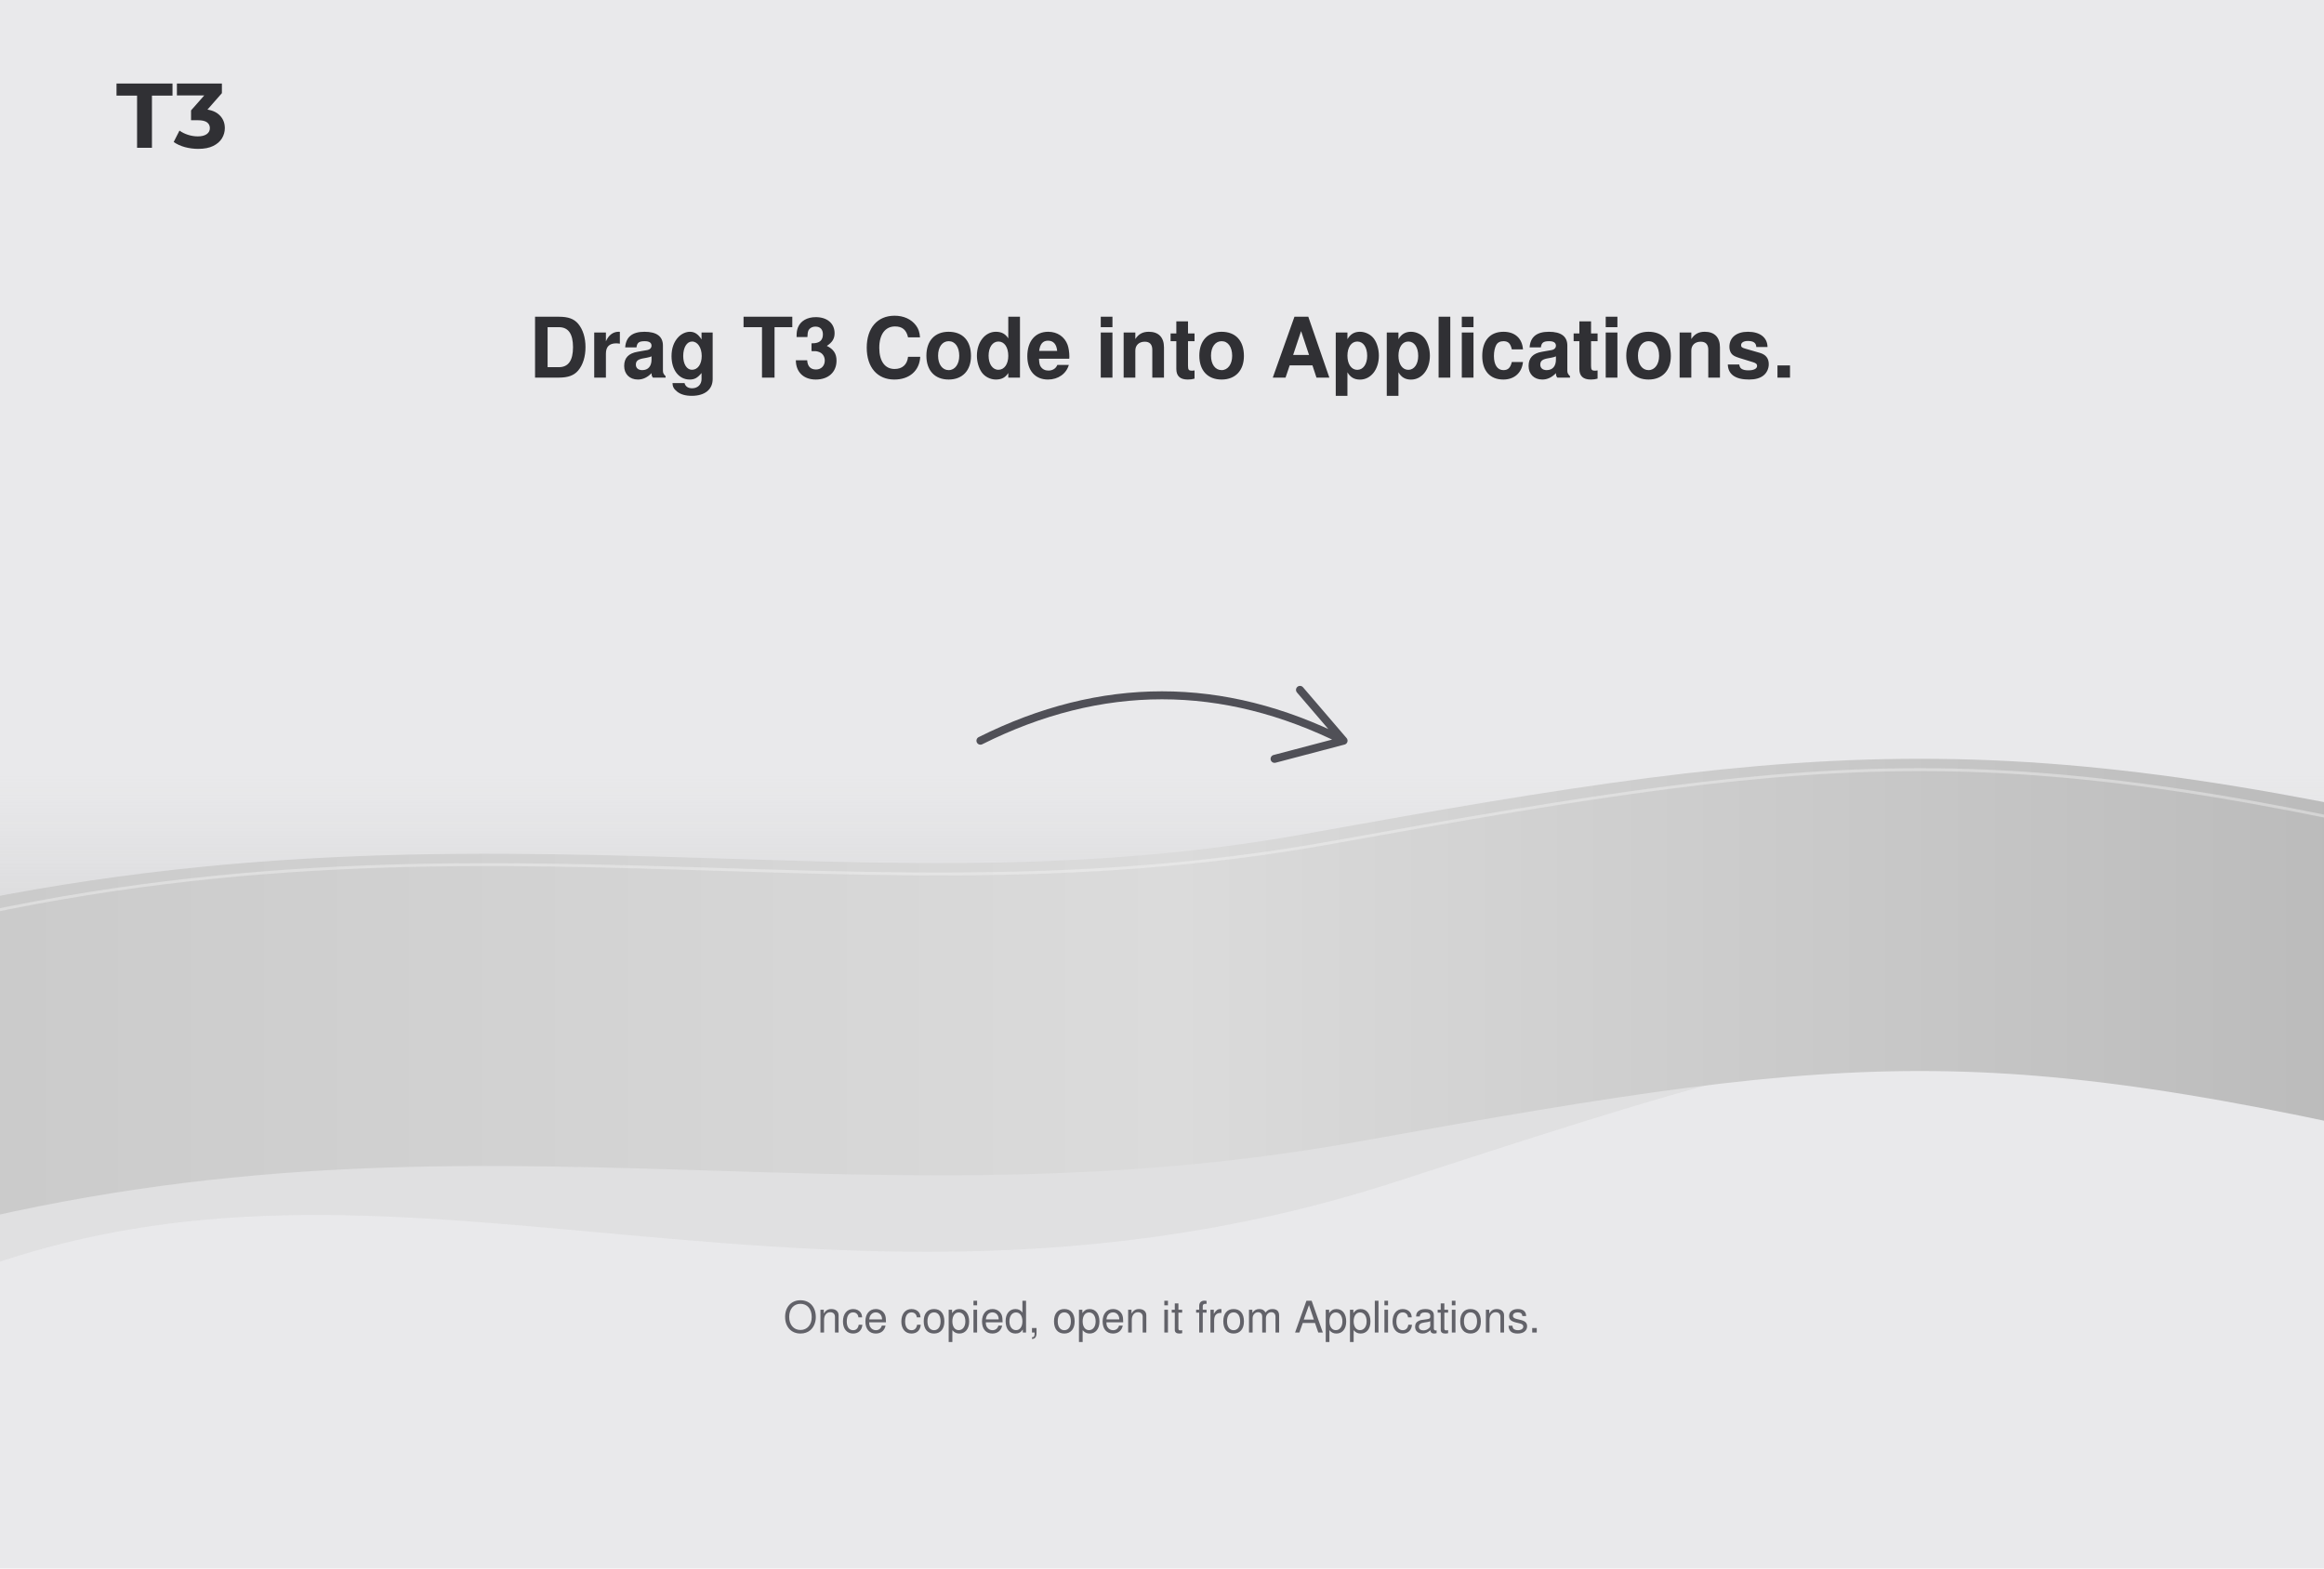
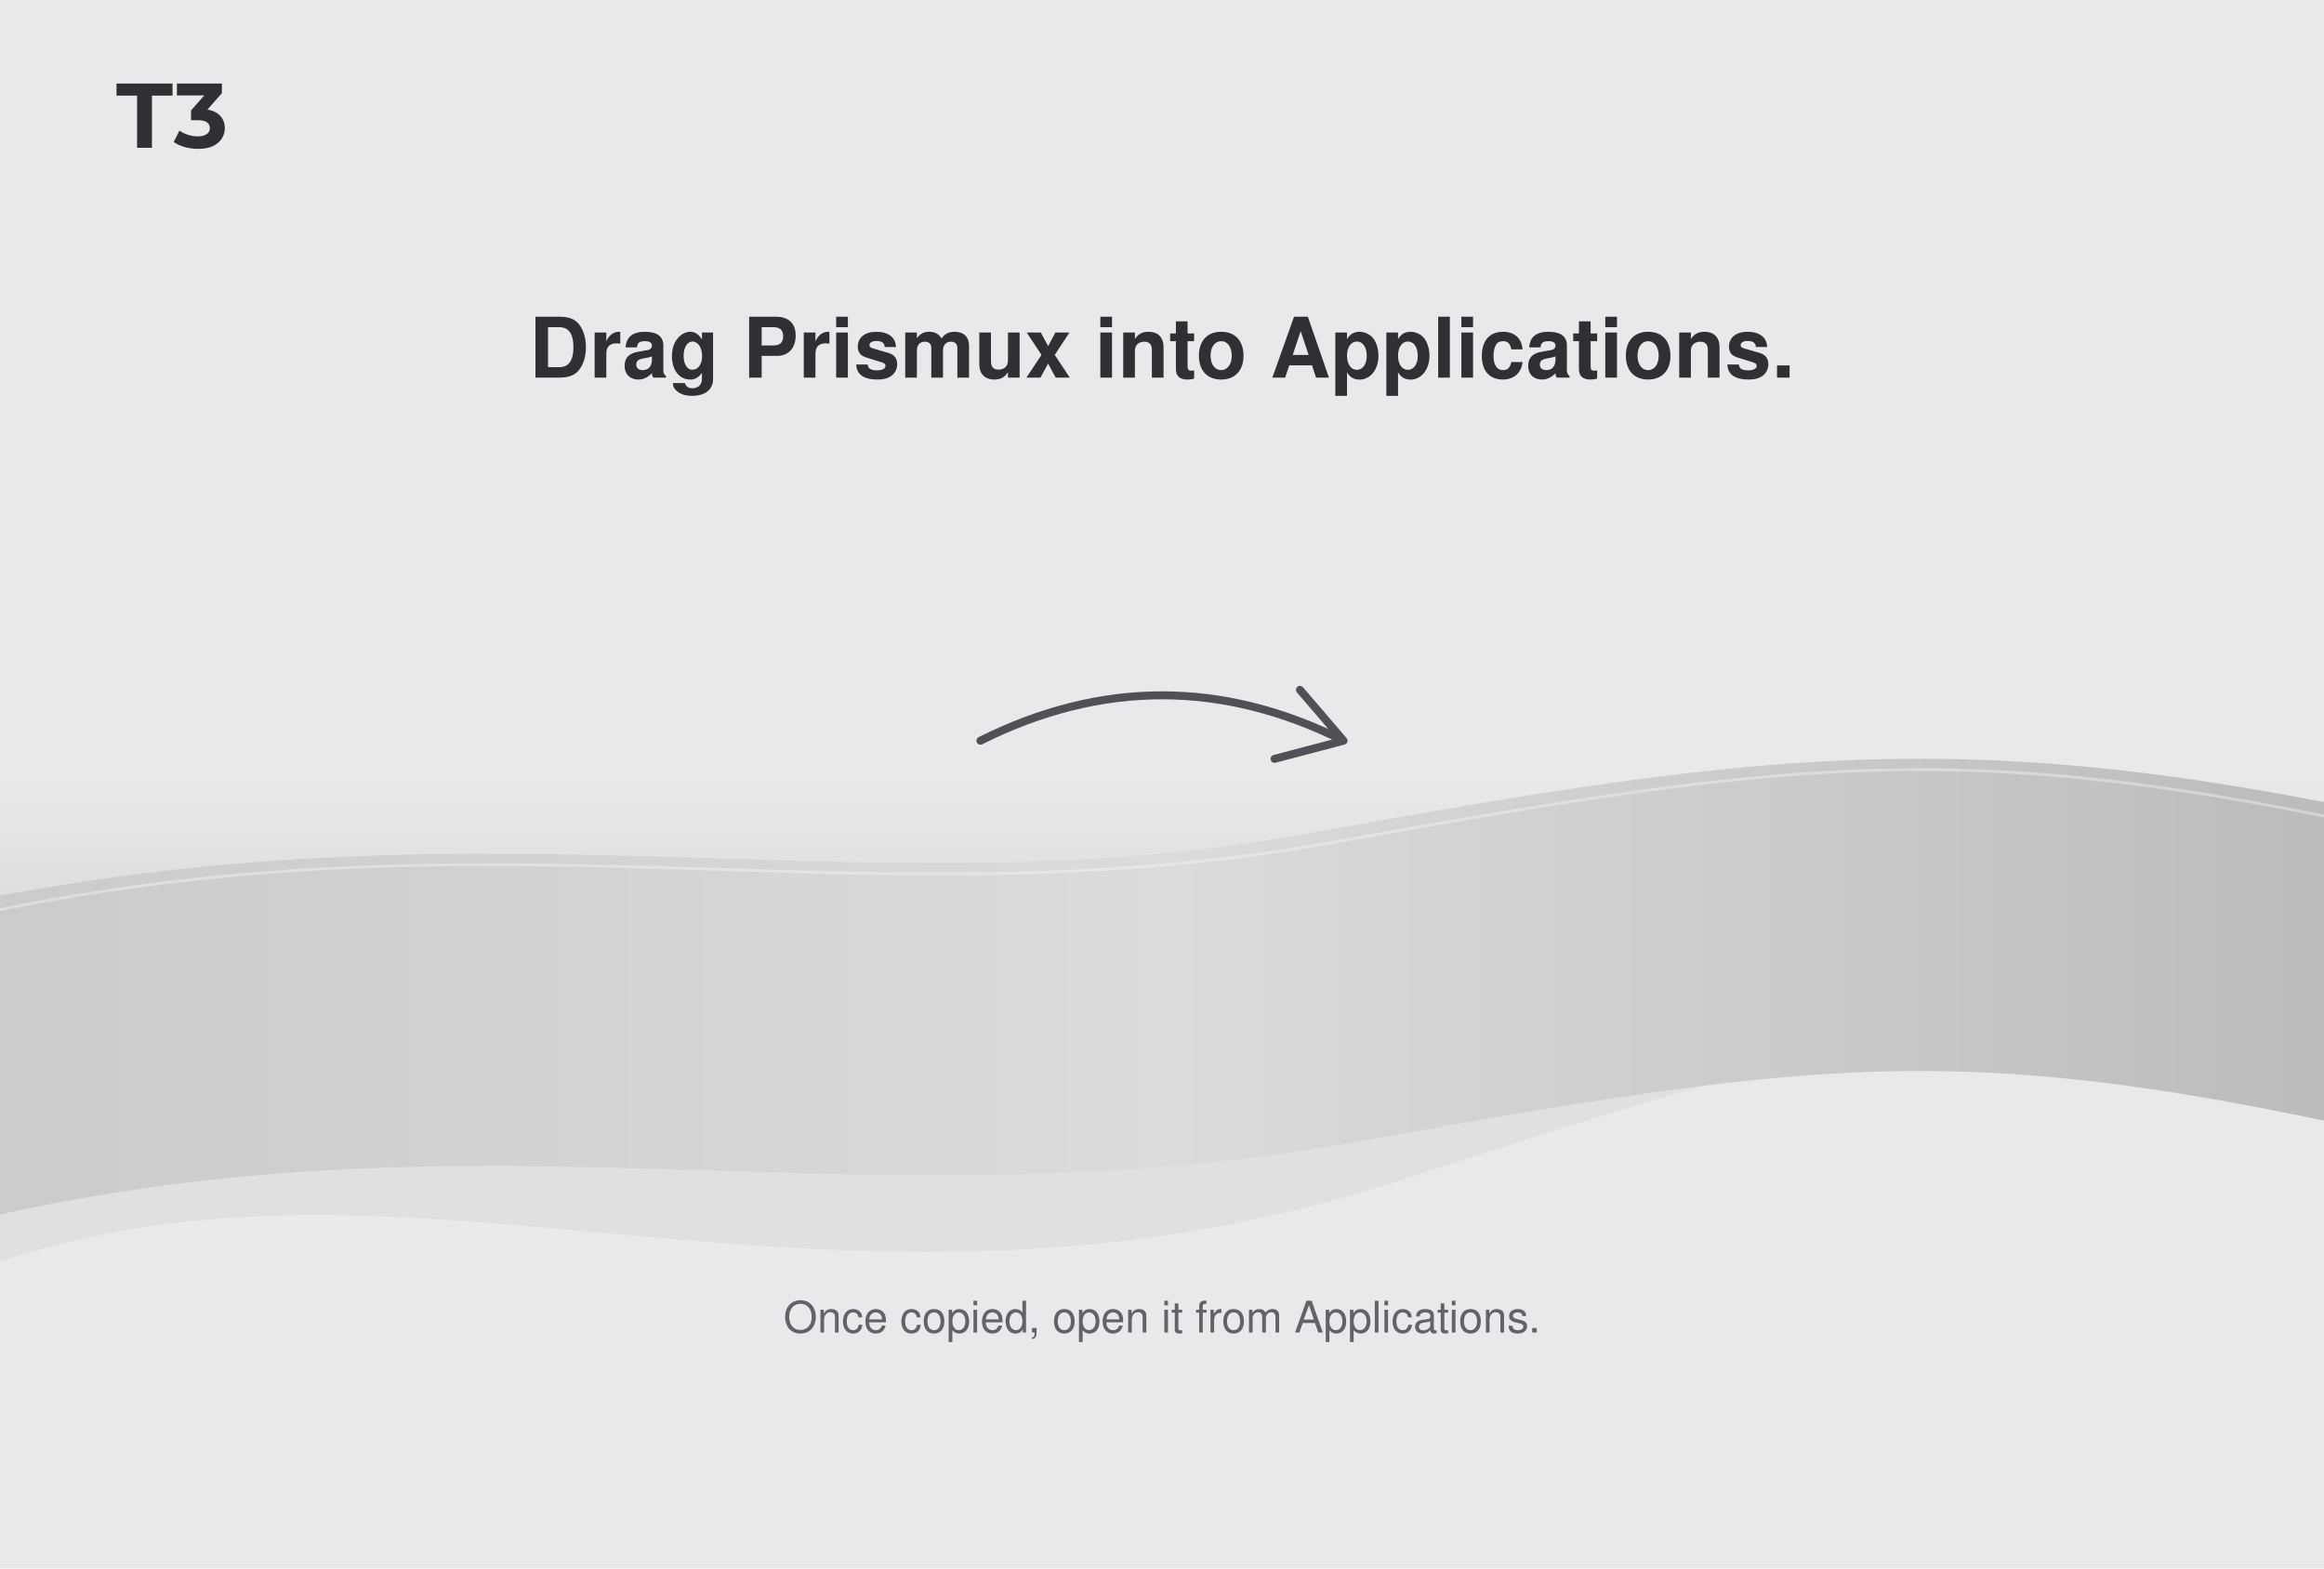
<svg xmlns="http://www.w3.org/2000/svg" width="1280" height="864" viewBox="0 0 640 432">
  <defs>
    <linearGradient id="veil" x1="0" y1="0" x2="0" y2="1">
      <stop stop-color="#B7B7B7" stop-opacity="0" />
      <stop offset=".55" stop-color="#A5A5A5" stop-opacity=".24" />
      <stop offset="1" stop-color="#D1D1D1" stop-opacity=".4" />
    </linearGradient>
    <linearGradient id="silk" x1="0" y1="0" x2="1" y2="0">
      <stop stop-color="#C8C8C8" />
      <stop offset=".5" stop-color="#DBDBDB" />
      <stop offset="1" stop-color="#B5B5B5" />
    </linearGradient>
  </defs>
  <rect width="640" height="432" fill="#E9E9EB" />
  <path d="M-60 293C95 220 214 304 362 256S559 191 707 257" stroke="url(#veil)" stroke-width="146" fill="none" opacity="1" stroke-linecap="round" stroke-linejoin="round" />
  <path d="M-60 306C113 252 223 298 367 272S553 242 707 280" stroke="url(#silk)" stroke-width="86" fill="none" opacity="1" stroke-linecap="round" stroke-linejoin="round" />
  <path d="M-60 266C113 212 223 258 367 232S553 202 707 240" stroke="#F5F5F5" stroke-width="0.8" fill="none" opacity="0.42" stroke-linecap="round" stroke-linejoin="round" />
  <svg x="32" y="23" width="30" height="18" viewBox="15.531 37 94.394 56.96" fill="#303034">
    <path d="M33.451 93V47.56H15.531V37H64.331V47.56H46.411V93H33.451ZM86.725 93.96C82.832 93.96 78.965 93.453 75.125 92.44C71.285 91.373 68.032 89.88 65.365 87.96L70.405 78.04C72.539 79.587 75.019 80.813 77.845 81.72C80.672 82.627 83.525 83.08 86.405 83.08C89.659 83.08 92.219 82.44 94.085 81.16C95.952 79.88 96.885 78.12 96.885 75.88C96.885 73.747 96.059 72.067 94.405 70.84C92.752 69.613 90.085 69 86.405 69H80.485V60.44L96.085 42.76L97.525 47.4H68.165V37H107.365V45.4L91.845 63.08L85.285 59.32H89.045C95.925 59.32 101.125 60.867 104.645 63.96C108.165 67.053 109.925 71.027 109.925 75.88C109.925 79.027 109.099 81.987 107.445 84.76C105.792 87.48 103.259 89.693 99.845 91.4C96.432 93.107 92.059 93.96 86.725 93.96Z" />
  </svg>
-   <text x="320" y="104" fill="#303034" font-family="Helvetica" font-size="23" font-weight="700" text-anchor="middle">Drag T3 Code into Applications.</text>
+   <text x="320" y="104" fill="#303034" font-family="Helvetica" font-size="23" font-weight="700" text-anchor="middle">Drag Prismux into Applications.</text>
  <path d="M270 204Q320 179 370 204M358 190L370 204L351 209" stroke="#505057" stroke-width="2.2" fill="none" opacity="1" stroke-linecap="round" stroke-linejoin="round" />
  <text x="320" y="367" fill="#626269" font-family="Helvetica" font-size="12" font-weight="400" text-anchor="middle">Once copied, open it from Applications.</text>
</svg>
